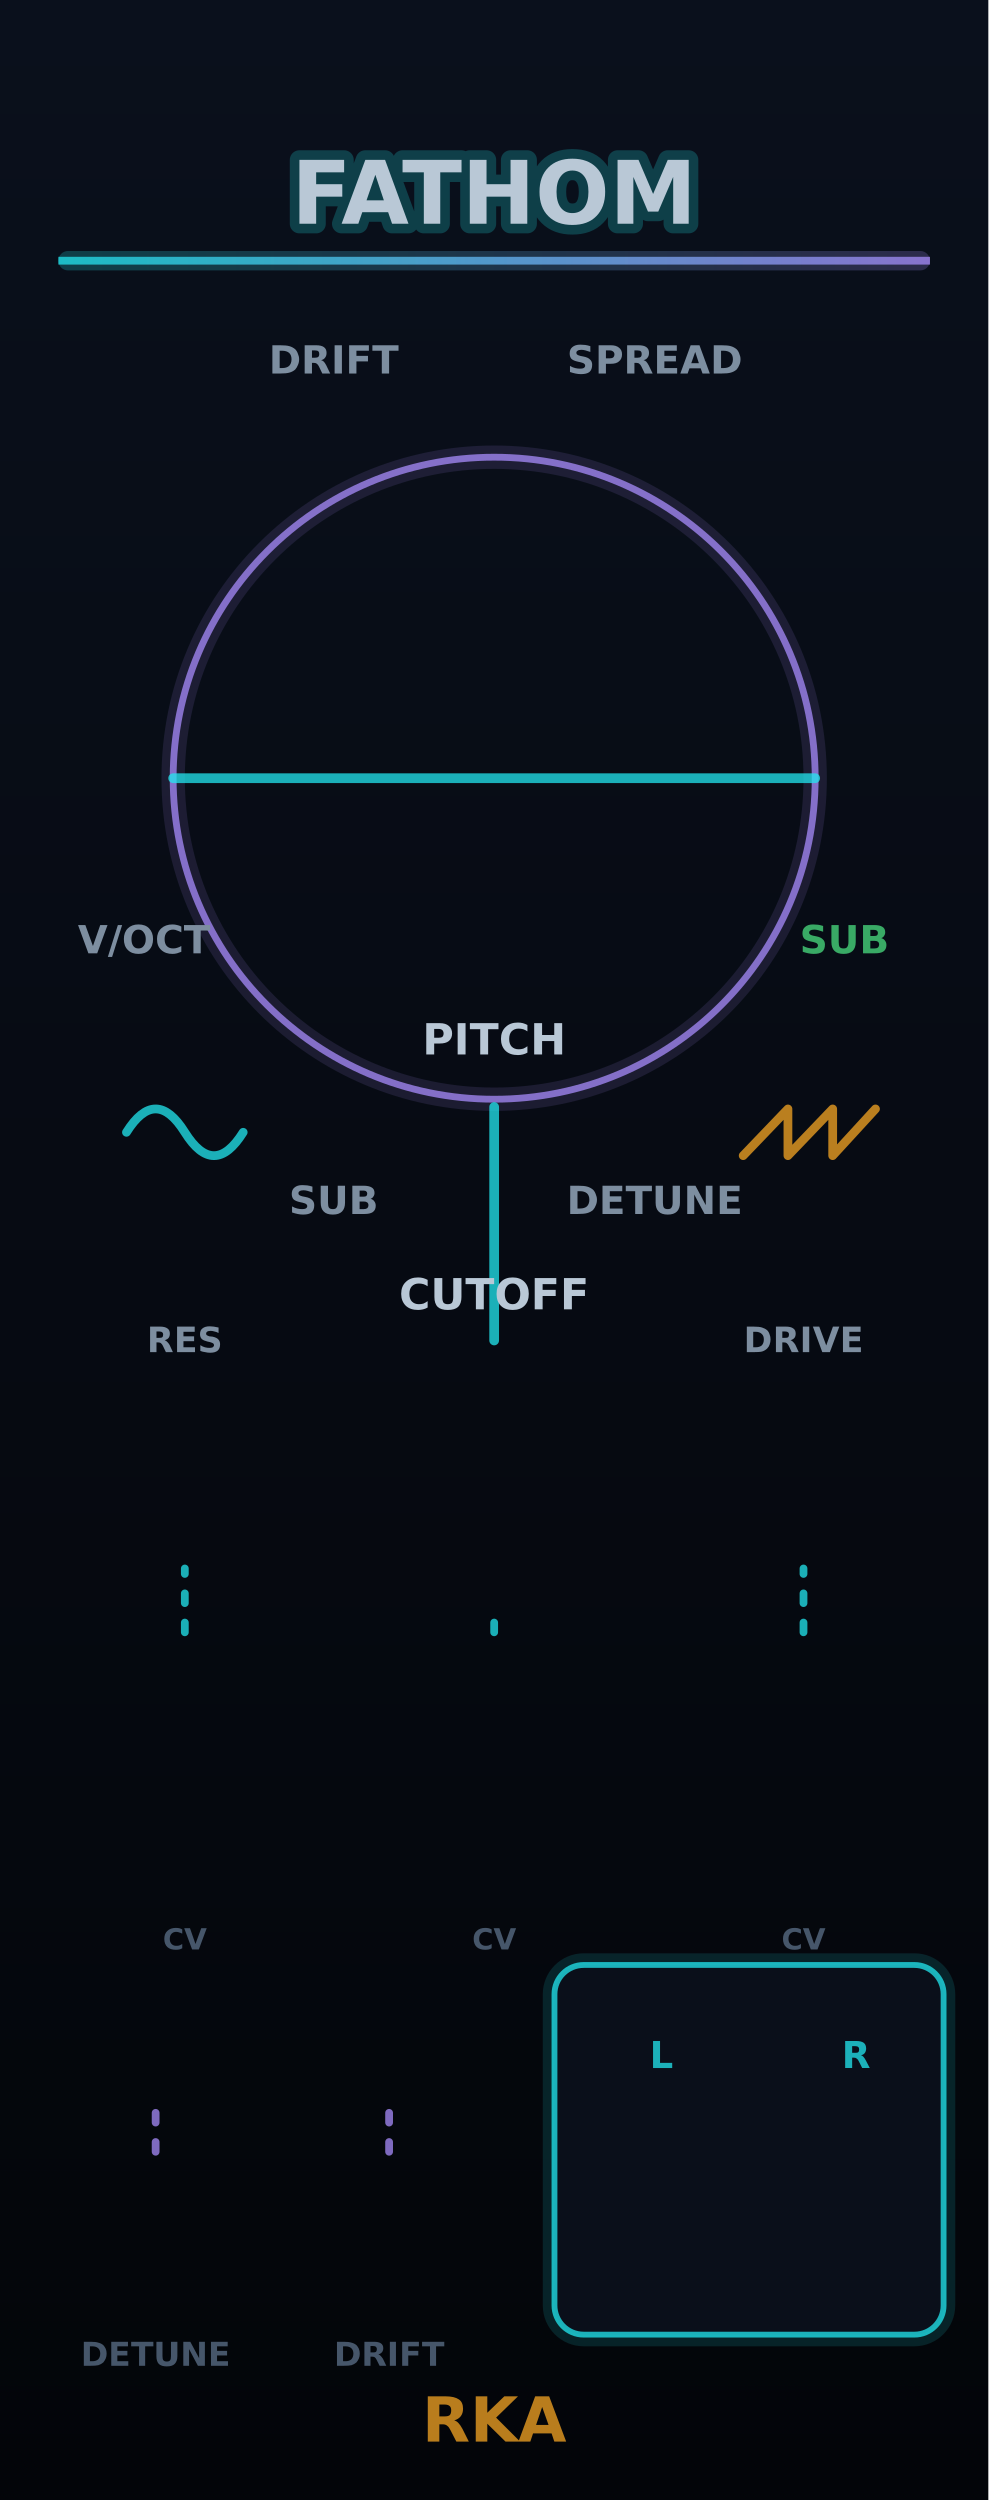
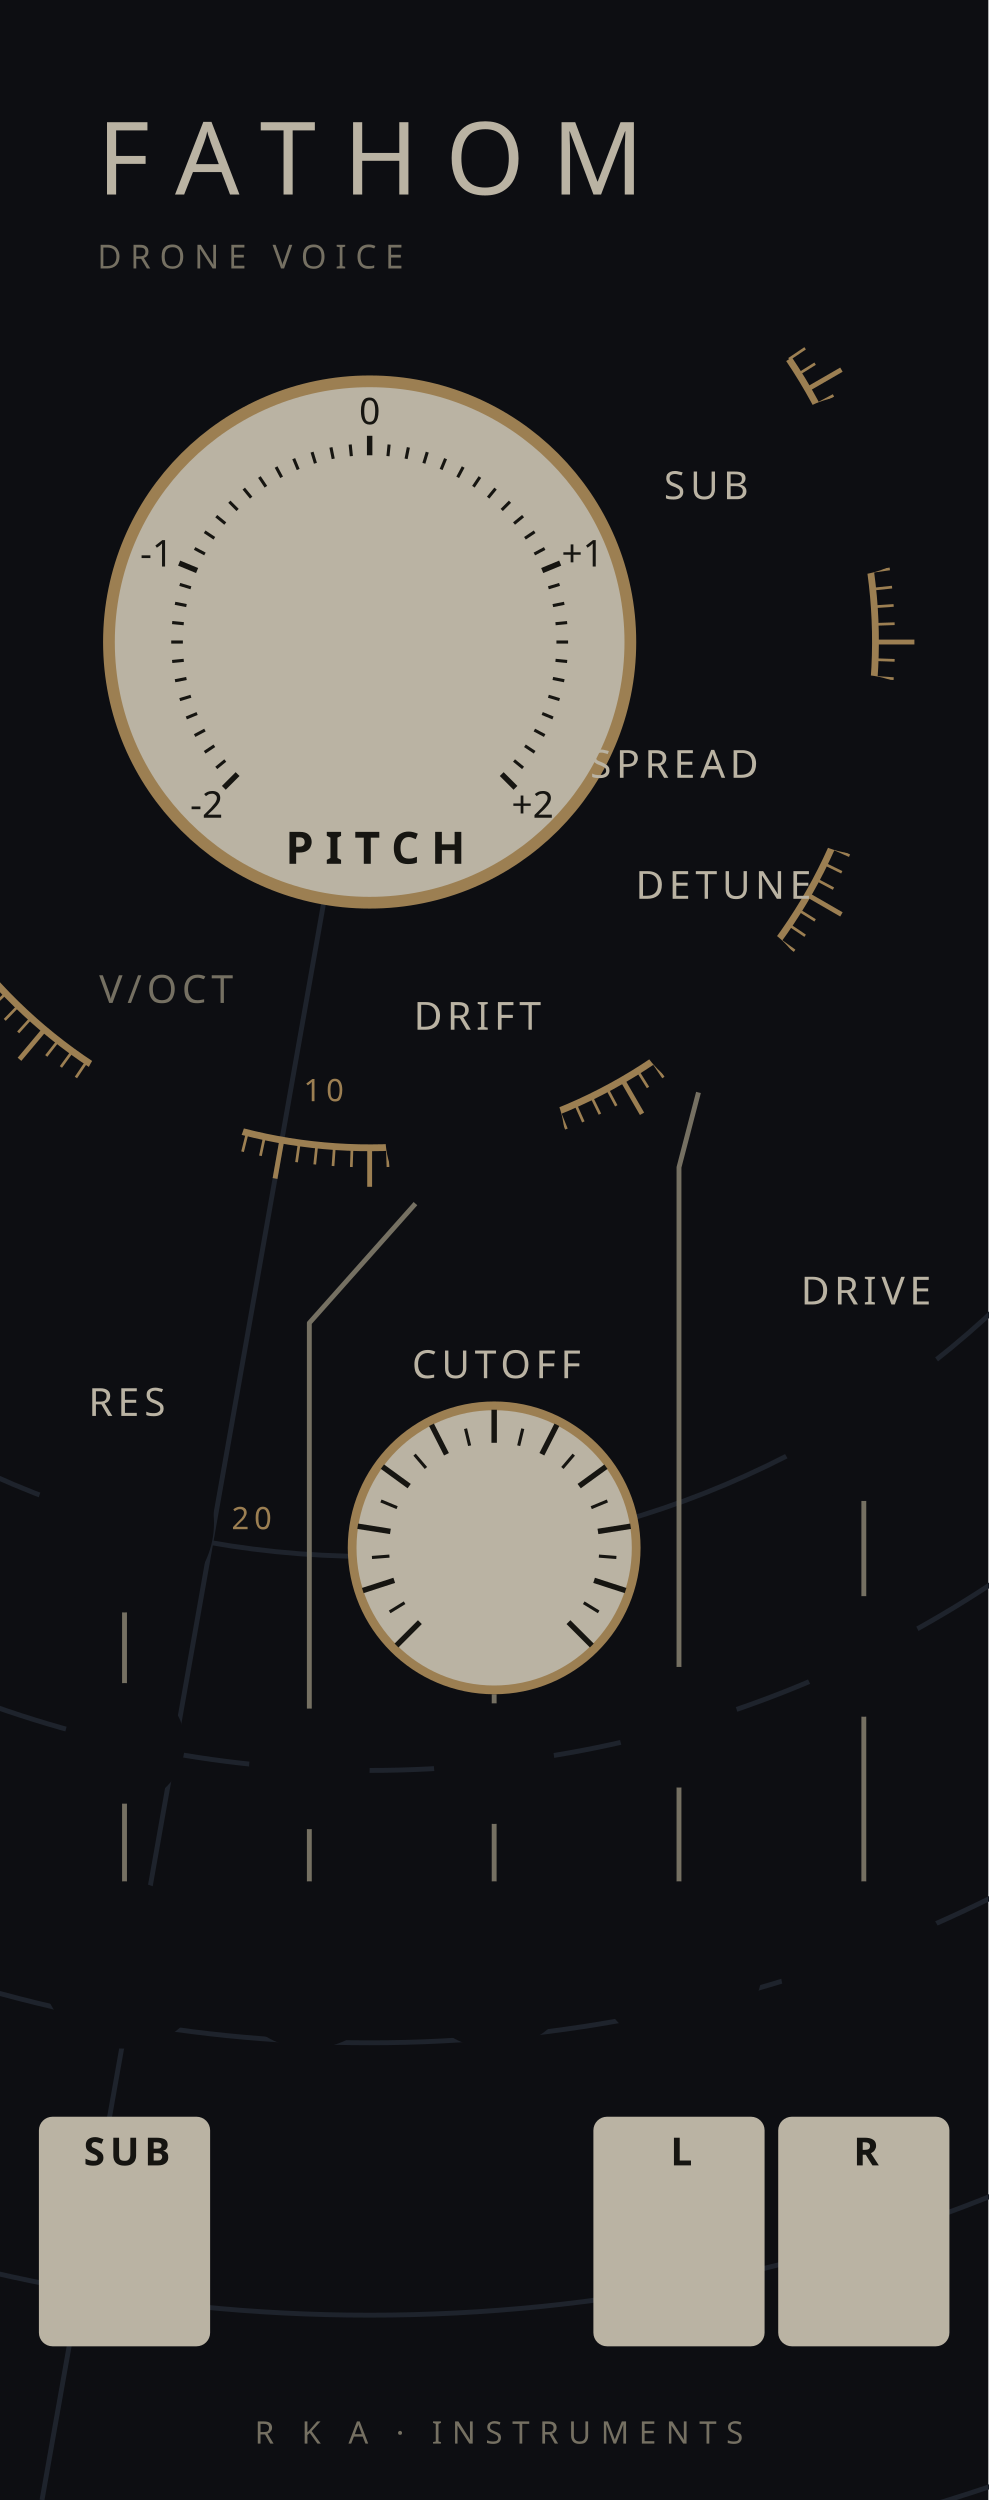
<svg xmlns="http://www.w3.org/2000/svg" width="50.80mm" height="128.5mm" viewBox="0 0 50.80 128.5">
-   <defs>
-     <linearGradient id="bg" x1="0" y1="0" x2="0" y2="128.5" gradientUnits="userSpaceOnUse">
-       <stop offset="0" stop-color="#0a101c" />
-       <stop offset="1" stop-color="#030509" />
-     </linearGradient>
-     <linearGradient id="rule" x1="3" y1="0" x2="47.80" y2="0" gradientUnits="userSpaceOnUse">
-       <stop offset="0" stop-color="#22e6ef" />
-       <stop offset="1" stop-color="#a78bfa" />
-     </linearGradient>
-   </defs>
-   <rect width="50.80" height="128.5" fill="url(#bg)" />
-   <text x="25.40" y="11.50" font-family="DejaVu Sans" font-size="4.5" font-weight="bold" text-anchor="middle" fill="#22e6ef" stroke="#22e6ef" stroke-width="0.99" stroke-linejoin="round" opacity="0.22">FATHOM</text>
-   <text x="25.40" y="11.50" font-family="DejaVu Sans" font-size="4.5" font-weight="bold" text-anchor="middle" fill="#b9c8d6">FATHOM</text>
-   <rect x="3" y="12.9" width="44.80" height="1.0" rx="0.5" fill="url(#rule)" opacity="0.22" />
-   <rect x="3" y="13.2" width="44.80" height="0.4" fill="url(#rule)" opacity="0.75" />
-   <rect x="28.5" y="101.0" width="20.0" height="19.0" rx="1.5" fill="none" stroke="#22e6ef" stroke-width="1.2" opacity="0.13" />
-   <rect x="28.5" y="101.0" width="20.0" height="19.0" rx="1.5" fill="#0a0f1a" stroke="#22e6ef" stroke-width="0.3" stroke-opacity="0.75" />
-   <circle cx="25.4" cy="40.0" r="16.5" fill="none" stroke="#a78bfa" stroke-width="1.2" opacity="0.13" />
-   <circle cx="25.4" cy="40.0" r="16.5" fill="none" stroke="#a78bfa" stroke-width="0.35" stroke-opacity="0.75" />
-   <line x1="8.9" y1="40.0" x2="41.9" y2="40.0" stroke="#22e6ef" stroke-width="0.5" stroke-linecap="round" stroke-opacity="0.75" />
-   <line x1="25.4" y1="56.9" x2="25.4" y2="68.9" stroke="#22e6ef" stroke-width="0.5" stroke-linecap="round" stroke-opacity="0.75" />
-   <path d="M-3 0 q1.5 -2.4 3 0 t3 0" transform="translate(9.5 58.2)" fill="none" stroke="#22e6ef" stroke-width="0.45" stroke-linecap="round" stroke-linejoin="round" stroke-opacity="0.75" />
-   <path d="M-3.4 1.2 l2.3 -2.4 v2.4 l2.3 -2.4 v2.4 l2.2 -2.4" transform="translate(41.6 58.2)" fill="none" stroke="#f5a623" stroke-width="0.45" stroke-linecap="round" stroke-linejoin="round" stroke-opacity="0.75" />
-   <line x1="9.5" y1="83.9" x2="9.5" y2="80.62" stroke="#22e6ef" stroke-width="0.4" stroke-dasharray="0.5 1" stroke-linecap="round" stroke-opacity="0.75" />
-   <line x1="25.4" y1="83.9" x2="25.4" y2="83.0" stroke="#22e6ef" stroke-width="0.4" stroke-dasharray="0.5 1" stroke-linecap="round" stroke-opacity="0.75" />
-   <line x1="41.3" y1="83.9" x2="41.3" y2="80.62" stroke="#22e6ef" stroke-width="0.4" stroke-dasharray="0.5 1" stroke-linecap="round" stroke-opacity="0.75" />
-   <line x1="8.0" y1="108.6" x2="8.0" y2="110.7" stroke="#a78bfa" stroke-width="0.4" stroke-dasharray="0.5 1" stroke-linecap="round" stroke-opacity="0.75" />
-   <line x1="20.0" y1="108.6" x2="20.0" y2="110.7" stroke="#a78bfa" stroke-width="0.4" stroke-dasharray="0.5 1" stroke-linecap="round" stroke-opacity="0.75" />
-   <text x="25.40" y="54.20" font-family="DejaVu Sans" font-size="2.2" font-weight="bold" text-anchor="middle" fill="#b9c8d6">PITCH</text>
-   <text x="7.40" y="49.00" font-family="DejaVu Sans" font-size="2.0" font-weight="bold" text-anchor="middle" fill="#7d8ea0">V/OCT</text>
-   <text x="43.40" y="49.00" font-family="DejaVu Sans" font-size="2.0" font-weight="bold" text-anchor="middle" fill="#4ade80" fill-opacity="0.75">SUB</text>
-   <text x="17.15" y="19.20" font-family="DejaVu Sans" font-size="2.0" font-weight="bold" text-anchor="middle" fill="#7d8ea0">DRIFT</text>
-   <text x="33.65" y="19.20" font-family="DejaVu Sans" font-size="2.0" font-weight="bold" text-anchor="middle" fill="#7d8ea0">SPREAD</text>
-   <text x="17.15" y="62.40" font-family="DejaVu Sans" font-size="2.0" font-weight="bold" text-anchor="middle" fill="#7d8ea0">SUB</text>
-   <text x="33.65" y="62.40" font-family="DejaVu Sans" font-size="2.0" font-weight="bold" text-anchor="middle" fill="#7d8ea0">DETUNE</text>
-   <text x="9.50" y="69.50" font-family="DejaVu Sans" font-size="1.8" font-weight="bold" text-anchor="middle" fill="#7d8ea0">RES</text>
-   <text x="25.40" y="67.30" font-family="DejaVu Sans" font-size="2.2" font-weight="bold" text-anchor="middle" fill="#b9c8d6">CUTOFF</text>
-   <text x="41.30" y="69.50" font-family="DejaVu Sans" font-size="1.8" font-weight="bold" text-anchor="middle" fill="#7d8ea0">DRIVE</text>
-   <text x="9.50" y="100.20" font-family="DejaVu Sans" font-size="1.5" font-weight="bold" text-anchor="middle" fill="#46566a">CV</text>
-   <text x="25.40" y="100.20" font-family="DejaVu Sans" font-size="1.5" font-weight="bold" text-anchor="middle" fill="#46566a">CV</text>
-   <text x="41.30" y="100.20" font-family="DejaVu Sans" font-size="1.5" font-weight="bold" text-anchor="middle" fill="#46566a">CV</text>
-   <text x="8.00" y="121.60" font-family="DejaVu Sans" font-size="1.7" font-weight="bold" text-anchor="middle" fill="#46566a">DETUNE</text>
-   <text x="20.00" y="121.60" font-family="DejaVu Sans" font-size="1.7" font-weight="bold" text-anchor="middle" fill="#46566a">DRIFT</text>
-   <text x="34.00" y="106.30" font-family="DejaVu Sans" font-size="1.9" font-weight="bold" text-anchor="middle" fill="#22e6ef" fill-opacity="0.75">L</text>
-   <text x="44.00" y="106.30" font-family="DejaVu Sans" font-size="1.9" font-weight="bold" text-anchor="middle" fill="#22e6ef" fill-opacity="0.75">R</text>
-   <text x="25.40" y="125.50" font-family="DejaVu Sans" font-size="3.2" font-weight="bold" text-anchor="middle" fill="#f5a623" fill-opacity="0.75">RKA</text>
+   <rect width="50.80" height="128.5" fill="#0d0e12" />
+   <circle cx="19" cy="33" r="47" fill="none" stroke="#1e232c" stroke-width="0.25" />
+   <circle cx="19" cy="33" r="58" fill="none" stroke="#1e232c" stroke-width="0.25" />
+   <circle cx="19" cy="33" r="72" fill="none" stroke="#1e232c" stroke-width="0.25" />
+   <circle cx="19" cy="33" r="86" fill="none" stroke="#1e232c" stroke-width="0.25" />
+   <circle cx="19" cy="33" r="100" fill="none" stroke="#1e232c" stroke-width="0.25" />
+   <path d="M19 33L2.16 128.5" fill="none" stroke="#1e232c" stroke-width="0.25" />
+   <path d="M-0.917 49.712A26 26 0 0 0 40.555 18.461" fill="none" stroke="#9c7f52" stroke-width="0.35" />
+   <path d="M-0.322 50.397L-1.065 51.067 M0.297 51.061L-0.422 51.756 M0.939 51.703L0.244 52.422 M1.603 52.322L0.933 53.065 M2.993 53.488L2.377 54.276 M3.718 54.034L3.13 54.843 M4.461 54.555L3.902 55.384 M5.222 55.049L4.692 55.897 M6.794 55.957L6.324 56.84 M7.602 56.369L7.164 57.267 M8.425 56.752L8.018 57.666 M9.26 57.107L8.886 58.034 M10.966 57.727L10.657 58.679 M11.833 57.993L11.558 58.954 M12.71 58.228L12.468 59.198 M13.594 58.432L13.386 59.41 M15.381 58.747L15.242 59.737 M16.282 58.858L16.178 59.852 M17.186 58.937L17.117 59.934 M18.093 58.984L18.058 59.984 M19.907 58.984L19.942 59.984 M20.814 58.937L20.883 59.934 M21.718 58.858L21.822 59.852 M22.619 58.747L22.758 59.737 M24.406 58.432L24.614 59.41 M25.29 58.228L25.532 59.198 M26.167 57.993L26.442 58.954 M27.034 57.727L27.343 58.679 M28.74 57.107L29.114 58.034 M29.575 56.752L29.982 57.666 M30.398 56.369L30.836 57.267 M31.206 55.957L31.676 56.84 M32.778 55.049L33.308 55.897 M33.539 54.555L34.098 55.384 M34.282 54.034L34.87 54.843 M35.007 53.488L35.623 54.276 M36.397 52.322L37.067 53.065 M37.061 51.703L37.756 52.422 M37.703 51.061L38.422 51.756 M38.322 50.397L39.065 51.067 M39.488 49.007L40.276 49.623 M40.034 48.282L40.843 48.87 M40.555 47.539L41.384 48.098 M41.049 46.778L41.897 47.308 M41.957 45.206L42.84 45.676 M42.369 44.398L43.267 44.836 M42.752 43.575L43.666 43.982 M43.107 42.74L44.034 43.114 M43.727 41.034L44.679 41.343 M43.993 40.167L44.954 40.442 M44.228 39.29L45.198 39.532 M44.432 38.406L45.41 38.614 M44.747 36.619L45.737 36.758 M44.858 35.718L45.852 35.822 M44.937 34.814L45.934 34.883 M44.984 33.907L45.984 33.942 M44.984 32.093L45.984 32.058 M44.937 31.186L45.934 31.117 M44.858 30.282L45.852 30.178 M44.747 29.381L45.737 29.242 M44.432 27.594L45.41 27.386 M44.228 26.71L45.198 26.468 M43.993 25.833L44.954 25.558 M43.727 24.966L44.679 24.657 M43.107 23.26L44.034 22.886 M42.752 22.425L43.666 22.018 M42.369 21.602L43.267 21.164 M41.957 20.794L42.84 20.324 M41.049 19.222L41.897 18.692 M40.555 18.461L41.384 17.902" fill="none" stroke="#9c7f52" stroke-width="0.14" />
+   <path d="M-0.917 49.712L-2.449 50.998 M2.288 52.917L1.002 54.449 M6 55.517L5 57.249 M10.107 57.432L9.423 59.311 M14.485 58.605L14.138 60.575 M19 59L19 61 M23.515 58.605L23.862 60.575 M27.893 57.432L28.577 59.311 M32 55.517L33 57.249 M35.712 52.917L36.998 54.449 M38.917 49.712L40.449 50.998 M41.517 46L43.249 47 M43.432 41.893L45.311 42.577 M44.605 37.515L46.575 37.862 M45 33L47 33 M44.605 28.485L46.575 28.138 M43.432 24.107L45.311 23.423 M41.517 20L43.249 19" fill="none" stroke="#9c7f52" stroke-width="0.25" />
+   <path d="M17.4 33L20.6 33 M19 31.4L19 34.6" fill="none" stroke="#9c7f52" stroke-width="0.2" />
+   <circle cx="19" cy="33" r="0.8" fill="none" stroke="#9c7f52" stroke-width="0.2" />
+   <path d="M6.4 97L6.4 89.61L6.4 82.58" fill="none" stroke="#757062" stroke-width="0.25" stroke-linejoin="round" />
+   <path d="M25.4 97L25.4 90.65L25.4 87.085" fill="none" stroke="#757062" stroke-width="0.25" stroke-linejoin="round" />
+   <path d="M44.4 97L44.4 85.14L44.4 76.85" fill="none" stroke="#757062" stroke-width="0.25" stroke-linejoin="round" />
+   <path d="M15.9 97L15.9 90.92L15.9 68L21.553 61.643" fill="none" stroke="#757062" stroke-width="0.25" stroke-linejoin="round" />
+   <path d="M34.9 97L34.9 88.78L34.9 60L35.977 55.861" fill="none" stroke="#757062" stroke-width="0.25" stroke-linejoin="round" />
+   <circle cx="43.73" cy="24.97" r="4.6" fill="#0d0e12" />
+   <circle cx="44.23" cy="39.29" r="4.6" fill="#0d0e12" />
+   <circle cx="37.06" cy="51.7" r="4.6" fill="#0d0e12" />
+   <circle cx="24.41" cy="58.43" r="4.6" fill="#0d0e12" />
+   <circle cx="8.42" cy="56.75" r="4.3" fill="#0d0e12" />
+   <circle cx="6.4" cy="78.28" r="4.6" fill="#0d0e12" />
+   <circle cx="44.4" cy="72.55" r="4.6" fill="#0d0e12" />
+   <circle cx="6.4" cy="89.61" r="3.1" fill="#0d0e12" />
+   <circle cx="15.9" cy="90.92" r="3.1" fill="#0d0e12" />
+   <circle cx="25.4" cy="90.65" r="3.1" fill="#0d0e12" />
+   <circle cx="34.9" cy="88.78" r="3.1" fill="#0d0e12" />
+   <circle cx="44.4" cy="85.14" r="3.1" fill="#0d0e12" />
+   <circle cx="6.4" cy="101" r="4.3" fill="#0d0e12" />
+   <circle cx="15.9" cy="101" r="4.3" fill="#0d0e12" />
+   <circle cx="25.4" cy="101" r="4.3" fill="#0d0e12" />
+   <circle cx="34.9" cy="101" r="4.3" fill="#0d0e12" />
+   <circle cx="44.4" cy="101" r="4.3" fill="#0d0e12" />
+   <circle cx="19" cy="33" r="13.4" fill="#bab3a3" stroke="#9c7f52" stroke-width="0.603" />
+   <path d="M11.579 39.09L11.115 39.471 M11.018 38.333L10.519 38.667 M10.534 37.525L10.004 37.808 M10.131 36.674L9.576 36.903 M9.813 35.787L9.239 35.961 M9.584 34.873L8.996 34.99 M9.446 33.941L8.849 34 M9.4 33L8.8 33 M9.446 32.059L8.849 32 M9.584 31.127L8.996 31.01 M9.813 30.213L9.239 30.039 M10.534 28.475L10.004 28.192 M11.018 27.667L10.519 27.333 M11.579 26.91L11.115 26.529 M12.212 26.212L11.788 25.788 M12.91 25.579L12.529 25.115 M13.667 25.018L13.333 24.519 M14.475 24.534L14.192 24.004 M15.326 24.131L15.097 23.576 M16.213 23.813L16.039 23.239 M17.127 23.584L17.01 22.996 M18.059 23.446L18 22.849 M19.941 23.446L20 22.849 M20.873 23.584L20.99 22.996 M21.787 23.813L21.961 23.239 M22.674 24.131L22.903 23.576 M23.525 24.534L23.808 24.004 M24.333 25.018L24.667 24.519 M25.09 25.579L25.471 25.115 M25.788 26.212L26.212 25.788 M26.421 26.91L26.885 26.529 M26.982 27.667L27.481 27.333 M27.466 28.475L27.996 28.192 M28.187 30.213L28.761 30.039 M28.416 31.127L29.004 31.01 M28.554 32.059L29.151 32 M28.6 33L29.2 33 M28.554 33.941L29.151 34 M28.416 34.873L29.004 34.99 M28.187 35.787L28.761 35.961 M27.869 36.674L28.424 36.903 M27.466 37.525L27.996 37.808 M26.982 38.333L27.481 38.667 M26.421 39.09L26.885 39.471" fill="none" stroke="#161511" stroke-width="0.16" />
+   <path d="M12.212 39.788L11.505 40.495 M10.131 29.326L9.207 28.944 M19 23.4L19 22.4 M27.869 29.326L28.793 28.944 M25.788 39.788L26.495 40.495" fill="none" stroke="#161511" stroke-width="0.28" />
+   <circle cx="25.4" cy="79.56" r="7.3" fill="#bab3a3" stroke="#9c7f52" stroke-width="0.45" />
+   <path d="M20.796 82.381L20.028 82.852 M20.017 79.984L19.119 80.054 M20.411 77.494L19.58 77.149 M21.893 75.454L21.308 74.769 M24.139 74.309L23.929 73.434 M26.661 74.309L26.871 73.434 M28.907 75.454L29.492 74.769 M30.389 77.494L31.22 77.149 M30.783 79.984L31.681 80.054 M30.004 82.381L30.772 82.852" fill="none" stroke="#161511" stroke-width="0.16" />
+   <path d="M21.582 83.378L20.38 84.58 M20.264 81.229L18.647 81.754 M20.066 78.715L18.387 78.449 M21.031 76.386L19.656 75.387 M22.948 74.749L22.177 73.234 M25.4 74.16L25.4 72.46 M27.852 74.749L28.623 73.234 M29.769 76.386L31.144 75.387 M30.734 78.715L32.413 78.449 M30.536 81.229L32.153 81.754 M29.218 83.378L30.42 84.58" fill="none" stroke="#161511" stroke-width="0.28" />
+   <rect x="2" y="108.8" width="8.8" height="11.8" rx="0.7" fill="#bab3a3" />
+   <rect x="30.5" y="108.8" width="8.8" height="11.8" rx="0.7" fill="#bab3a3" />
+   <rect x="40" y="108.8" width="8.8" height="11.8" rx="0.7" fill="#bab3a3" />
+   <text x="5.00" y="10.00" font-family="D-DIN Condensed" font-size="5.2" font-weight="normal" letter-spacing="1.4" text-anchor="start" fill="#bab3a3">FATHOM</text>
+   <text x="5.00" y="13.80" font-family="D-DIN Condensed" font-size="1.7" font-weight="normal" letter-spacing="0.45" text-anchor="start" fill="#757062">DRONE VOICE</text>
+   <text x="10.62" y="42.03" font-family="D-DIN Condensed" font-size="1.9" font-weight="normal" letter-spacing="0" text-anchor="middle" fill="#161511">-2</text>
+   <text x="8.05" y="29.12" font-family="D-DIN Condensed" font-size="1.9" font-weight="normal" letter-spacing="0" text-anchor="middle" fill="#161511">-1</text>
+   <text x="19.00" y="21.81" font-family="D-DIN Condensed" font-size="1.9" font-weight="normal" letter-spacing="0" text-anchor="middle" fill="#161511">0</text>
+   <text x="29.95" y="29.12" font-family="D-DIN Condensed" font-size="1.9" font-weight="normal" letter-spacing="0" text-anchor="middle" fill="#161511">+1</text>
+   <text x="27.38" y="42.03" font-family="D-DIN Condensed" font-size="1.9" font-weight="normal" letter-spacing="0" text-anchor="middle" fill="#161511">+2</text>
+   <text x="19.30" y="44.40" font-family="D-DIN Condensed" font-size="2.3" font-weight="bold" letter-spacing="0.6" text-anchor="middle" fill="#161511">PITCH</text>
+   <text x="38.48" y="25.66" font-family="D-DIN Condensed" font-size="2" font-weight="normal" letter-spacing="0.25" text-anchor="end" fill="#bab3a3">SUB</text>
+   <text x="38.98" y="39.98" font-family="D-DIN Condensed" font-size="2" font-weight="normal" letter-spacing="0.25" text-anchor="end" fill="#bab3a3">SPREAD</text>
+   <text x="37.19" y="46.20" font-family="D-DIN Condensed" font-size="2" font-weight="normal" letter-spacing="0.25" text-anchor="middle" fill="#bab3a3">DETUNE</text>
+   <text x="24.54" y="52.93" font-family="D-DIN Condensed" font-size="2" font-weight="normal" letter-spacing="0.25" text-anchor="middle" fill="#bab3a3">DRIFT</text>
+   <text x="8.54" y="51.55" font-family="D-DIN Condensed" font-size="2" font-weight="normal" letter-spacing="0.25" text-anchor="middle" fill="#757062">V/OCT</text>
+   <text x="6.53" y="72.78" font-family="D-DIN Condensed" font-size="2" font-weight="normal" letter-spacing="0.25" text-anchor="middle" fill="#bab3a3">RES</text>
+   <text x="25.52" y="70.84" font-family="D-DIN Condensed" font-size="2" font-weight="normal" letter-spacing="0.25" text-anchor="middle" fill="#bab3a3">CUTOFF</text>
+   <text x="44.52" y="67.05" font-family="D-DIN Condensed" font-size="2" font-weight="normal" letter-spacing="0.25" text-anchor="middle" fill="#bab3a3">DRIVE</text>
+   <text x="6.53" y="111.30" font-family="D-DIN Condensed" font-size="2" font-weight="bold" letter-spacing="0.25" text-anchor="middle" fill="#161511">SUB</text>
+   <text x="35.02" y="111.30" font-family="D-DIN Condensed" font-size="2" font-weight="bold" letter-spacing="0.25" text-anchor="middle" fill="#161511">L</text>
+   <text x="44.52" y="111.30" font-family="D-DIN Condensed" font-size="2" font-weight="bold" letter-spacing="0.25" text-anchor="middle" fill="#161511">R</text>
+   <text x="15.60" y="56.60" font-family="D-DIN Condensed" font-size="1.6" font-weight="normal" letter-spacing="0.25" text-anchor="start" fill="#9c7f52">10</text>
+   <text x="11.90" y="78.60" font-family="D-DIN Condensed" font-size="1.6" font-weight="normal" letter-spacing="0.25" text-anchor="start" fill="#9c7f52">20</text>
+   <text x="25.65" y="125.60" font-family="D-DIN Condensed" font-size="1.6" font-weight="normal" letter-spacing="0.5" text-anchor="middle" fill="#757062">R K A · INSTRUMENTS</text>
  <g id="components" style="display:none">
-     <circle id="param-PITCH" cx="25.4" cy="40.0" r="1" fill="#ff0000" />
-     <circle id="input-VOCT" cx="8.9" cy="40.0" r="1" fill="#00ff00" />
-     <circle id="output-SUBOUT" cx="41.9" cy="40.0" r="1" fill="#0000ff" />
-     <circle id="param-DRIFT" cx="17.15" cy="25.7" r="1" fill="#ff0000" />
-     <circle id="param-SPREAD" cx="33.65" cy="25.7" r="1" fill="#ff0000" />
-     <circle id="param-SUB" cx="17.15" cy="54.3" r="1" fill="#ff0000" />
-     <circle id="param-DETUNE" cx="33.65" cy="54.3" r="1" fill="#ff0000" />
-     <circle id="param-RES" cx="9.5" cy="76.0" r="1" fill="#ff0000" />
-     <circle id="param-CUTOFF" cx="25.4" cy="76.0" r="1" fill="#ff0000" />
-     <circle id="param-DRIVE" cx="41.3" cy="76.0" r="1" fill="#ff0000" />
-     <circle id="param-RES_ATT" cx="9.5" cy="86.5" r="1" fill="#ff0000" />
-     <circle id="param-CUTOFF_ATT" cx="25.4" cy="86.5" r="1" fill="#ff0000" />
-     <circle id="param-DRIVE_ATT" cx="41.3" cy="86.5" r="1" fill="#ff0000" />
-     <circle id="input-RES_CV" cx="9.5" cy="94.0" r="1" fill="#00ff00" />
-     <circle id="input-CUTOFF_CV" cx="25.4" cy="94.0" r="1" fill="#00ff00" />
-     <circle id="input-DRIVE_CV" cx="41.3" cy="94.0" r="1" fill="#00ff00" />
-     <circle id="param-DETUNE_ATT" cx="8.0" cy="106.0" r="1" fill="#ff0000" />
-     <circle id="param-DRIFT_ATT" cx="20.0" cy="106.0" r="1" fill="#ff0000" />
-     <circle id="input-DETUNE_CV" cx="8.0" cy="115.0" r="1" fill="#00ff00" />
-     <circle id="input-DRIFT_CV" cx="20.0" cy="115.0" r="1" fill="#00ff00" />
-     <circle id="output-LEFT" cx="34.0" cy="112.0" r="1" fill="#0000ff" />
-     <circle id="output-RIGHT" cx="44.0" cy="112.0" r="1" fill="#0000ff" />
+     <circle id="param-PITCH" cx="19.0" cy="33.0" r="1" fill="#ff0000" />
+     <circle id="param-SUB" cx="43.73" cy="24.97" r="1" fill="#ff0000" />
+     <circle id="param-SPREAD" cx="44.23" cy="39.29" r="1" fill="#ff0000" />
+     <circle id="param-DETUNE" cx="37.06" cy="51.7" r="1" fill="#ff0000" />
+     <circle id="param-DRIFT" cx="24.41" cy="58.43" r="1" fill="#ff0000" />
+     <circle id="input-VOCT" cx="8.42" cy="56.75" r="1" fill="#00ff00" />
+     <circle id="param-RES" cx="6.4" cy="78.28" r="1" fill="#ff0000" />
+     <circle id="param-CUTOFF" cx="25.4" cy="79.56" r="1" fill="#ff0000" />
+     <circle id="param-DRIVE" cx="44.4" cy="72.55" r="1" fill="#ff0000" />
+     <circle id="param-RES_ATT" cx="6.4" cy="89.61" r="1" fill="#ff0000" />
+     <circle id="param-DRIFT_ATT" cx="15.9" cy="90.92" r="1" fill="#ff0000" />
+     <circle id="param-CUTOFF_ATT" cx="25.4" cy="90.65" r="1" fill="#ff0000" />
+     <circle id="param-DETUNE_ATT" cx="34.9" cy="88.78" r="1" fill="#ff0000" />
+     <circle id="param-DRIVE_ATT" cx="44.4" cy="85.14" r="1" fill="#ff0000" />
+     <circle id="input-RES_CV" cx="6.4" cy="101.0" r="1" fill="#00ff00" />
+     <circle id="input-DRIFT_CV" cx="15.9" cy="101.0" r="1" fill="#00ff00" />
+     <circle id="input-CUTOFF_CV" cx="25.4" cy="101.0" r="1" fill="#00ff00" />
+     <circle id="input-DETUNE_CV" cx="34.9" cy="101.0" r="1" fill="#00ff00" />
+     <circle id="input-DRIVE_CV" cx="44.4" cy="101.0" r="1" fill="#00ff00" />
+     <circle id="output-SUBOUT" cx="6.4" cy="116.0" r="1" fill="#0000ff" />
+     <circle id="output-LEFT" cx="34.9" cy="116.0" r="1" fill="#0000ff" />
+     <circle id="output-RIGHT" cx="44.4" cy="116.0" r="1" fill="#0000ff" />
  </g>
</svg>
